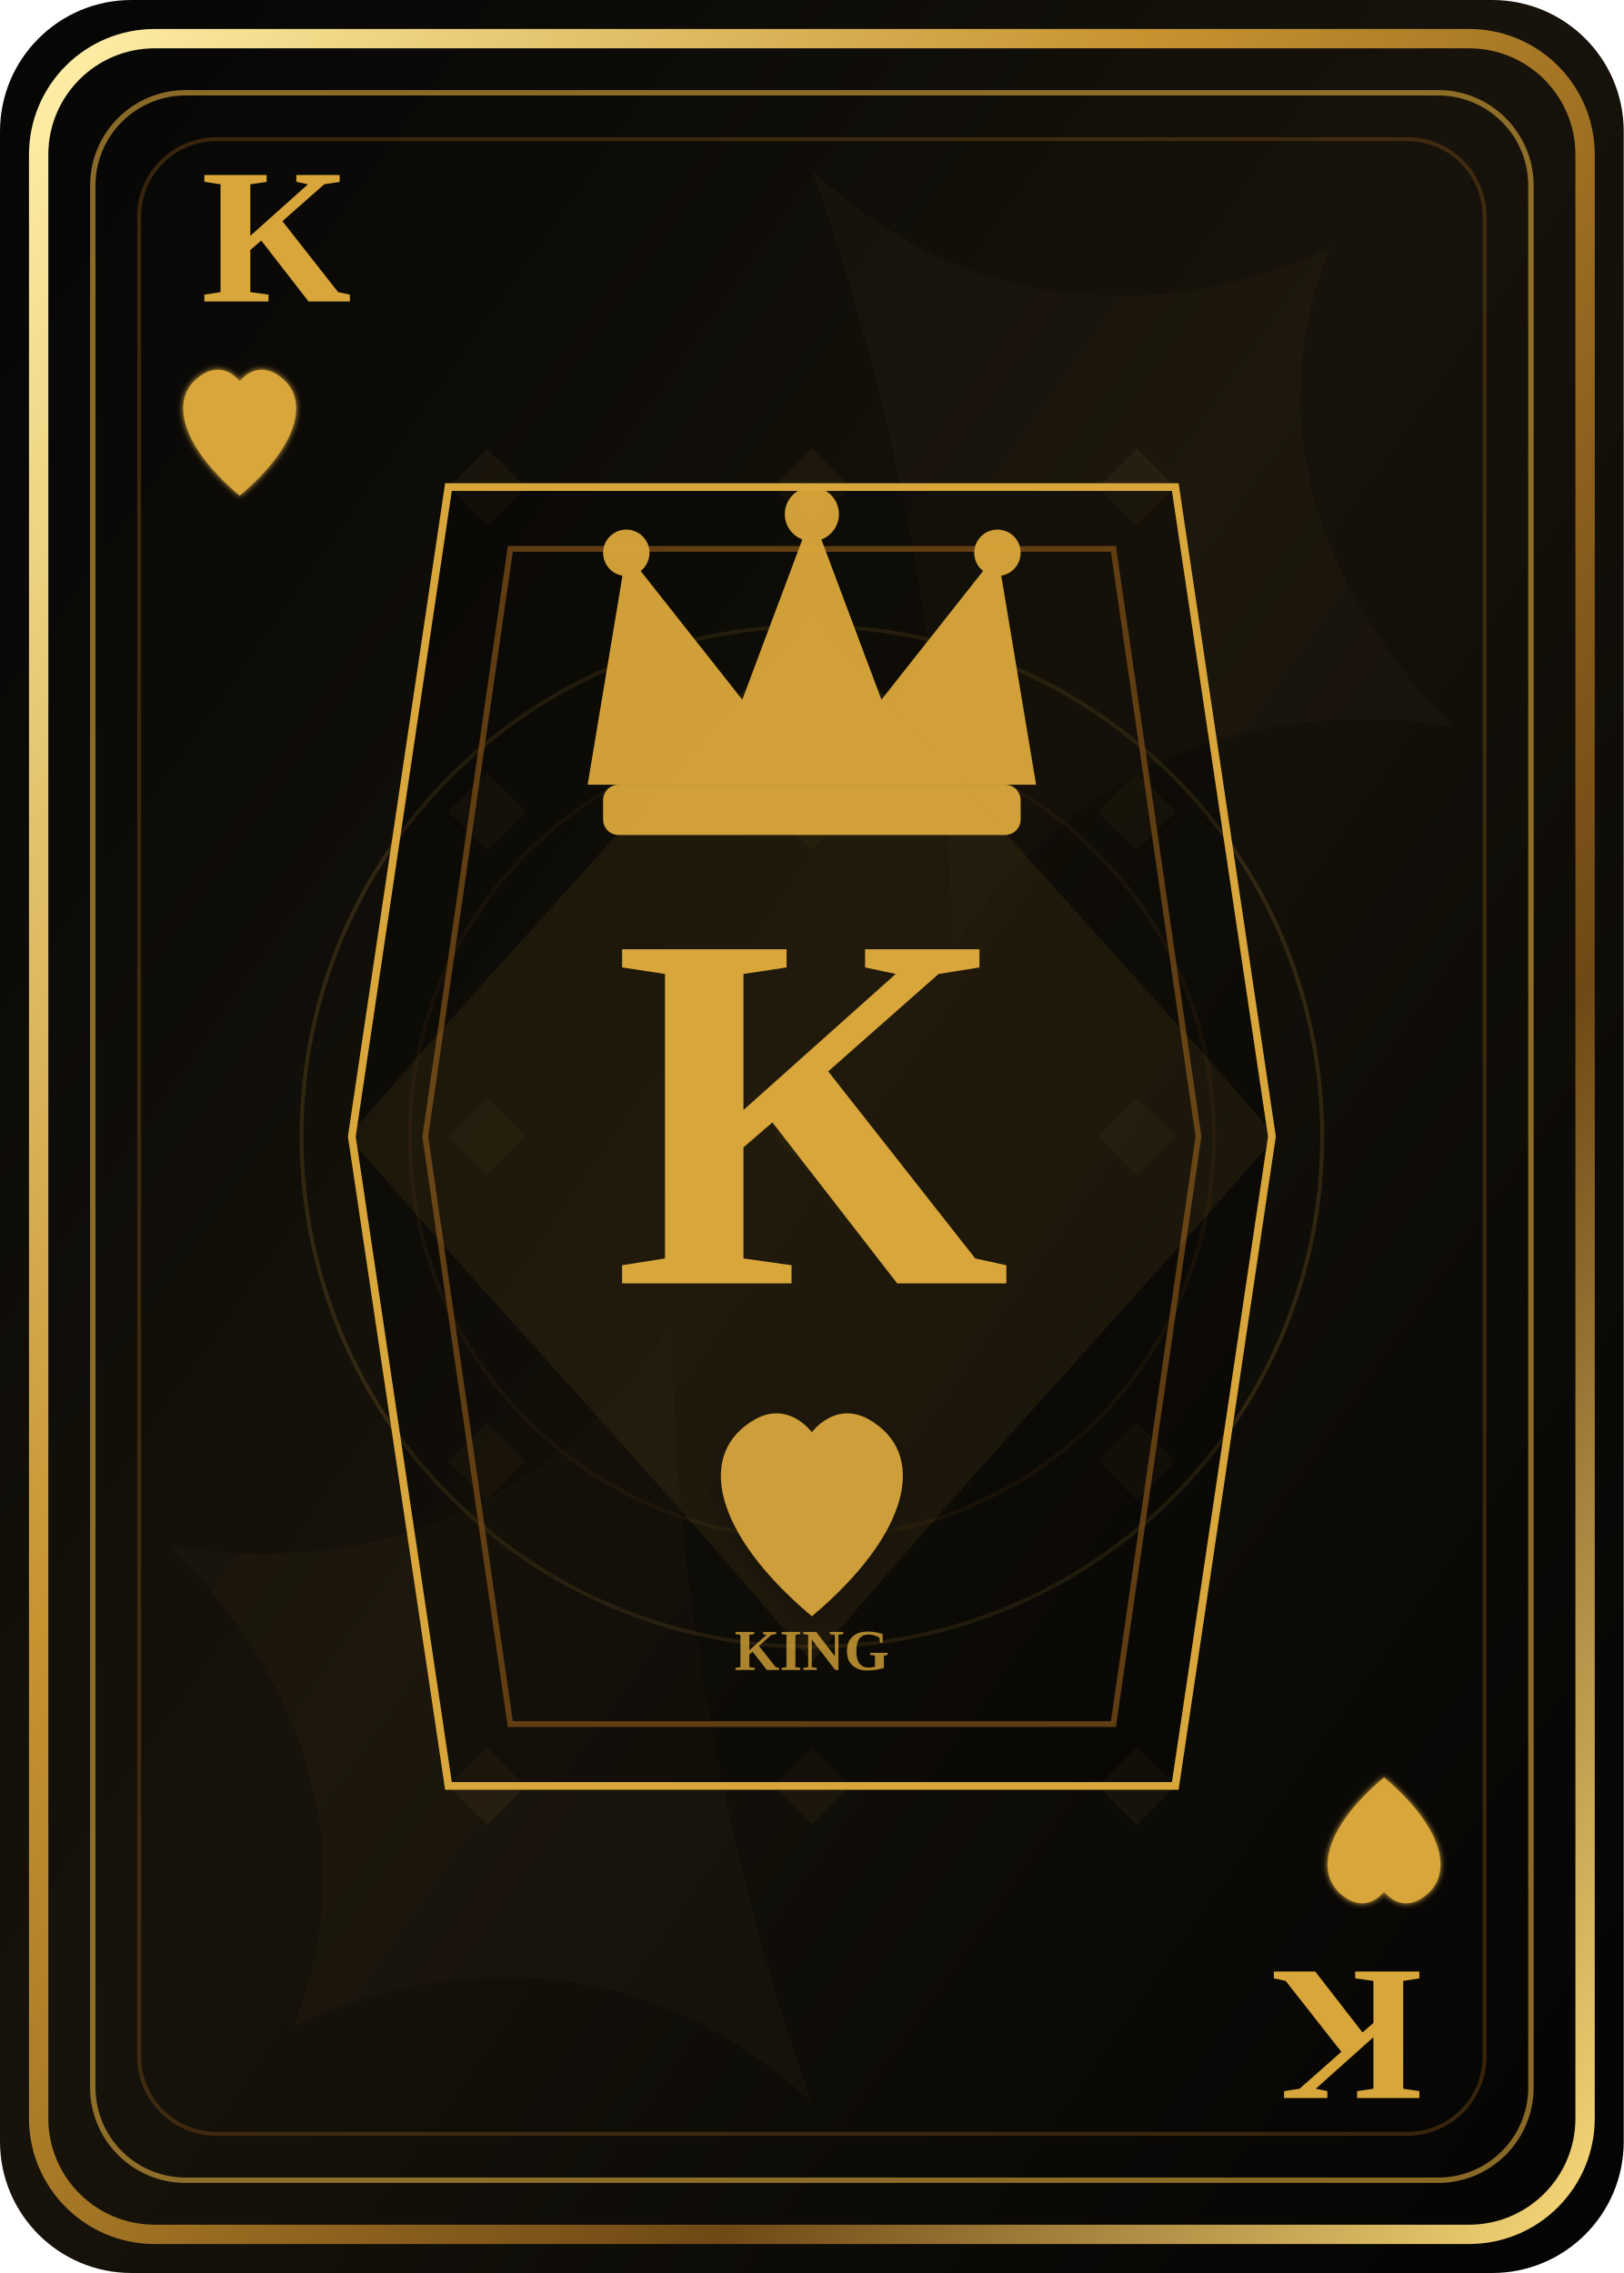
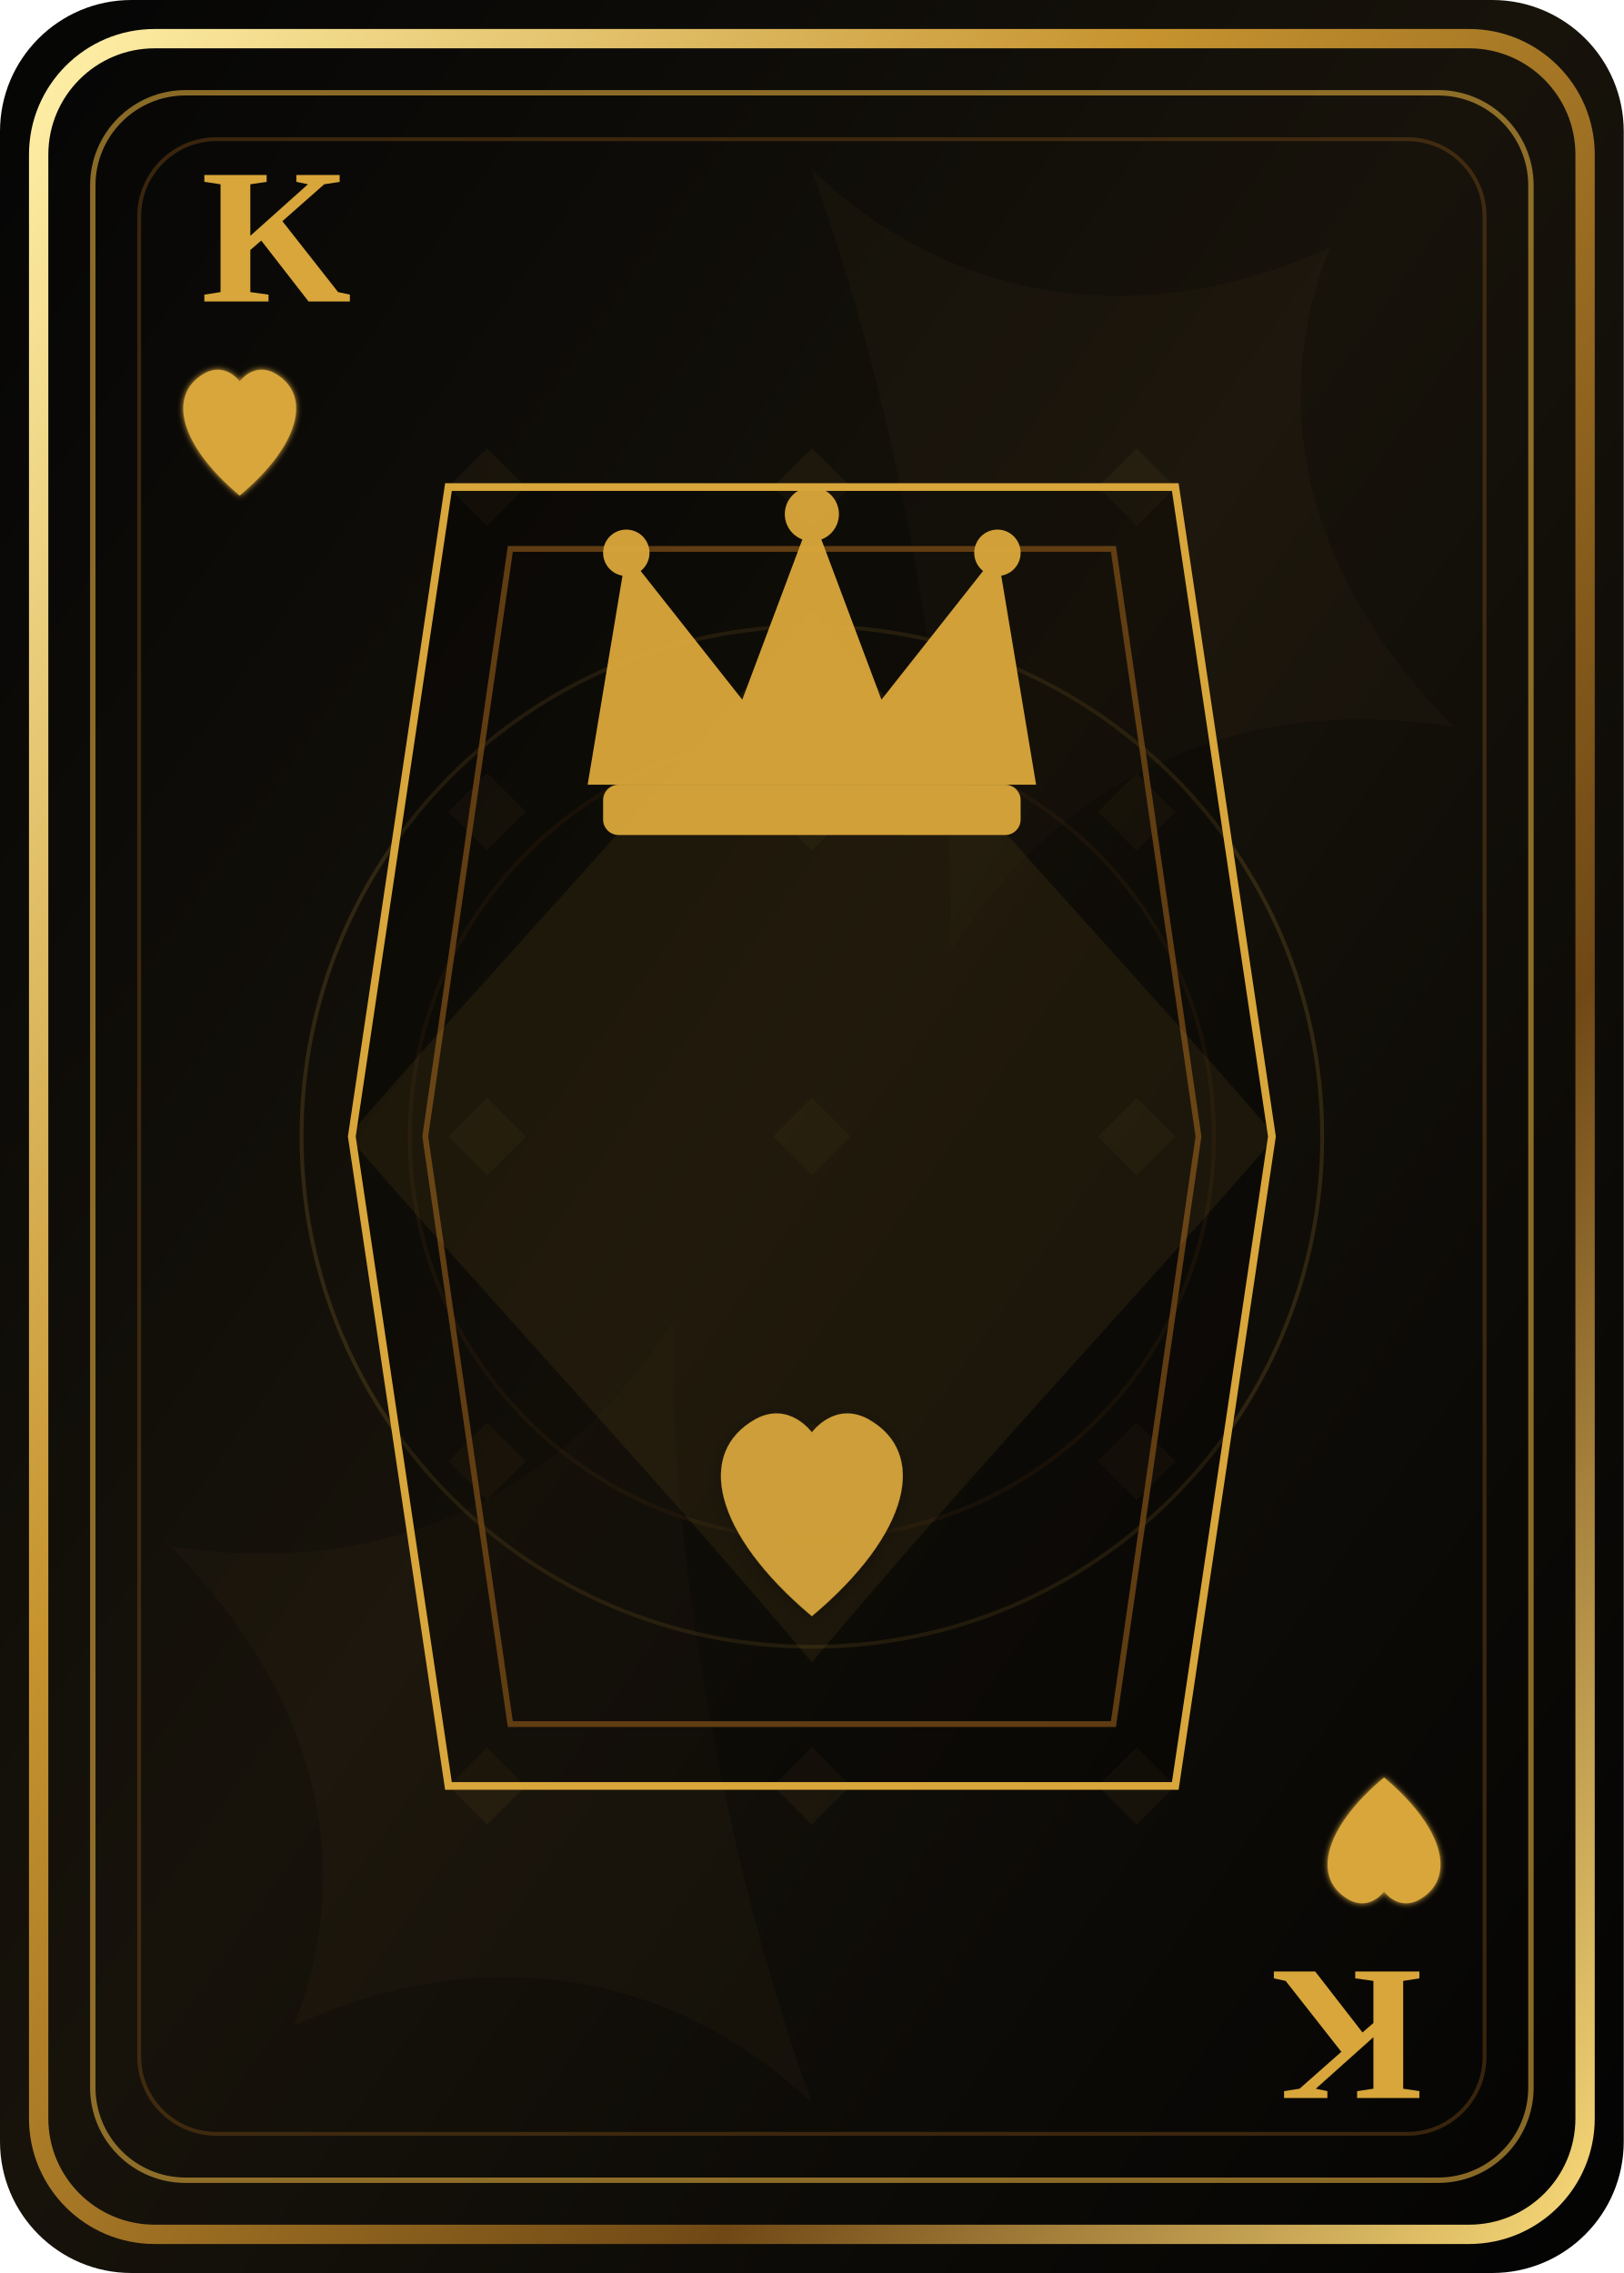
<svg xmlns="http://www.w3.org/2000/svg" width="420" height="588" viewBox="0 0 420 588" role="img" aria-labelledby="title desc">
  <defs>
    <linearGradient id="bg" x1="0" y1="0" x2="1" y2="1">
      <stop offset="0" stop-color="#050505" />
      <stop offset="0.48" stop-color="#17130b" />
      <stop offset="1" stop-color="#030303" />
    </linearGradient>
    <linearGradient id="edge" x1="0" y1="0" x2="1" y2="1">
      <stop offset="0" stop-color="#fff0a8" />
      <stop offset="0.36" stop-color="#c6932f" />
      <stop offset="0.72" stop-color="#6f4815" />
      <stop offset="1" stop-color="#f7d878" />
    </linearGradient>
    <filter id="softGlow" x="-30%" y="-30%" width="160%" height="160%">
      <feGaussianBlur stdDeviation="2.2" result="blur" />
      <feMerge>
        <feMergeNode in="blur" />
        <feMergeNode in="SourceGraphic" />
      </feMerge>
    </filter>
    <style>
      .rank { font-family: Georgia, 'Times New Roman', serif; font-weight: 700; fill: #d8a63a; letter-spacing: 0; }
      .corner .suit { filter: url(#softGlow); }
      .face-rank { font-family: Georgia, 'Times New Roman', serif; font-size: 132px; font-weight: 700; fill: #d8a63a; letter-spacing: 0; }
      .small-label { font-family: Georgia, 'Times New Roman', serif; font-size: 15px; font-weight: 700; fill: #d8a63a; letter-spacing: 0; opacity: 0.78; }
      .suit { filter: drop-shadow(0 2px 4px rgba(0,0,0,0.55)); }
    </style>
  </defs>
  <rect width="420" height="588" rx="34" fill="url(#bg)" />
  <rect x="10" y="10" width="400" height="568" rx="30" fill="none" stroke="url(#edge)" stroke-width="5" />
  <rect x="24" y="24" width="372" height="540" rx="24" fill="none" stroke="#d8a63a" stroke-width="1.4" opacity="0.62" />
  <rect x="36" y="36" width="348" height="516" rx="20" fill="none" stroke="#6e4514" stroke-width="1" opacity="0.48" />
  <path d="M210 44 C250 82 301 84 344 64 C325 112 344 156 376 188 C319 179 274 202 246 246 C247 197 236 116 210 44 Z" fill="#d8a63a" opacity="0.035" />
  <path d="M210 544 C170 506 119 504 76 524 C95 476 76 432 44 400 C101 409 146 386 174 342 C173 391 184 472 210 544 Z" fill="#d8a63a" opacity="0.035" />
  <path d="M126 116 L136 126 L126 136 L116 126 Z" fill="#d8a63a" opacity="0.055" />
  <path d="M210 116 L220 126 L210 136 L200 126 Z" fill="#d8a63a" opacity="0.055" />
  <path d="M294 116 L304 126 L294 136 L284 126 Z" fill="#d8a63a" opacity="0.055" />
  <path d="M126 200 L136 210 L126 220 L116 210 Z" fill="#d8a63a" opacity="0.055" />
  <path d="M210 200 L220 210 L210 220 L200 210 Z" fill="#d8a63a" opacity="0.055" />
  <path d="M294 200 L304 210 L294 220 L284 210 Z" fill="#d8a63a" opacity="0.055" />
  <path d="M126 284 L136 294 L126 304 L116 294 Z" fill="#d8a63a" opacity="0.055" />
  <path d="M210 284 L220 294 L210 304 L200 294 Z" fill="#d8a63a" opacity="0.055" />
  <path d="M294 284 L304 294 L294 304 L284 294 Z" fill="#d8a63a" opacity="0.055" />
  <path d="M126 368 L136 378 L126 388 L116 378 Z" fill="#d8a63a" opacity="0.055" />
  <path d="M210 368 L220 378 L210 388 L200 378 Z" fill="#d8a63a" opacity="0.055" />
  <path d="M294 368 L304 378 L294 388 L284 378 Z" fill="#d8a63a" opacity="0.055" />
  <path d="M126 452 L136 462 L126 472 L116 462 Z" fill="#d8a63a" opacity="0.055" />
  <path d="M210 452 L220 462 L210 472 L200 462 Z" fill="#d8a63a" opacity="0.055" />
  <path d="M294 452 L304 462 L294 472 L284 462 Z" fill="#d8a63a" opacity="0.055" />
  <circle cx="210" cy="294" r="132" fill="none" stroke="#d8a63a" stroke-width="1" opacity="0.16" />
  <circle cx="210" cy="294" r="104" fill="none" stroke="#6e4514" stroke-width="1" opacity="0.18" />
  <g class="corner">
    <text x="52" y="78" class="rank" font-size="50">K</text>
    <g class="suit " transform="translate(62 112) rotate(0) scale(0.36)" fill="#d8a63a" opacity="1">
      <path d="M0 45 C-44 8 -52 -28 -25 -43 C-10 -51 0 -37 0 -37 C0 -37 10 -51 25 -43 C52 -28 44 8 0 45 Z" />
    </g>
  </g>
  <g class="corner" transform="translate(420 588) rotate(180)">
    <text x="52" y="78" class="rank" font-size="50">K</text>
    <g class="suit " transform="translate(62 112) rotate(0) scale(0.36)" fill="#d8a63a" opacity="1">
      <path d="M0 45 C-44 8 -52 -28 -25 -43 C-10 -51 0 -37 0 -37 C0 -37 10 -51 25 -43 C52 -28 44 8 0 45 Z" />
    </g>
  </g>
  <g class="face-card">
    <path d="M116 126 H304 L329 294 L304 462 H116 L91 294 Z" fill="#000000" fill-opacity="0.28" stroke="#d8a63a" stroke-width="2" />
    <path d="M132 142 H288 L310 294 L288 446 H132 L110 294 Z" fill="none" stroke="#6e4514" stroke-width="1.5" opacity="0.85" />
    <g transform="translate(210 177)" fill="#d8a63a" opacity="0.96">
      <path d="M-58 26 L-48 -34 L-18 4 L0 -44 L18 4 L48 -34 L58 26 Z" />
      <rect x="-54" y="26" width="108" height="13" rx="4" />
      <circle cx="-48" cy="-34" r="6" />
      <circle cx="0" cy="-44" r="7" />
      <circle cx="48" cy="-34" r="6" />
    </g>
-     <text x="210" y="332" text-anchor="middle" class="face-rank">K</text>
    <g class="suit " transform="translate(210 392) rotate(0) scale(0.58)" fill="#d8a63a" opacity="0.94">
      <path d="M0 45 C-44 8 -52 -28 -25 -43 C-10 -51 0 -37 0 -37 C0 -37 10 -51 25 -43 C52 -28 44 8 0 45 Z" />
    </g>
-     <text x="210" y="432" text-anchor="middle" class="small-label">KING</text>
    <g transform="translate(210 294)" opacity="0.08" fill="#d8a63a">
      <path d="M0 -136 C42 -86 82 -44 120 0 C82 44 42 86 0 136 C-42 86 -82 44 -120 0 C-82 -44 -42 -86 0 -136 Z" />
    </g>
  </g>
</svg>
